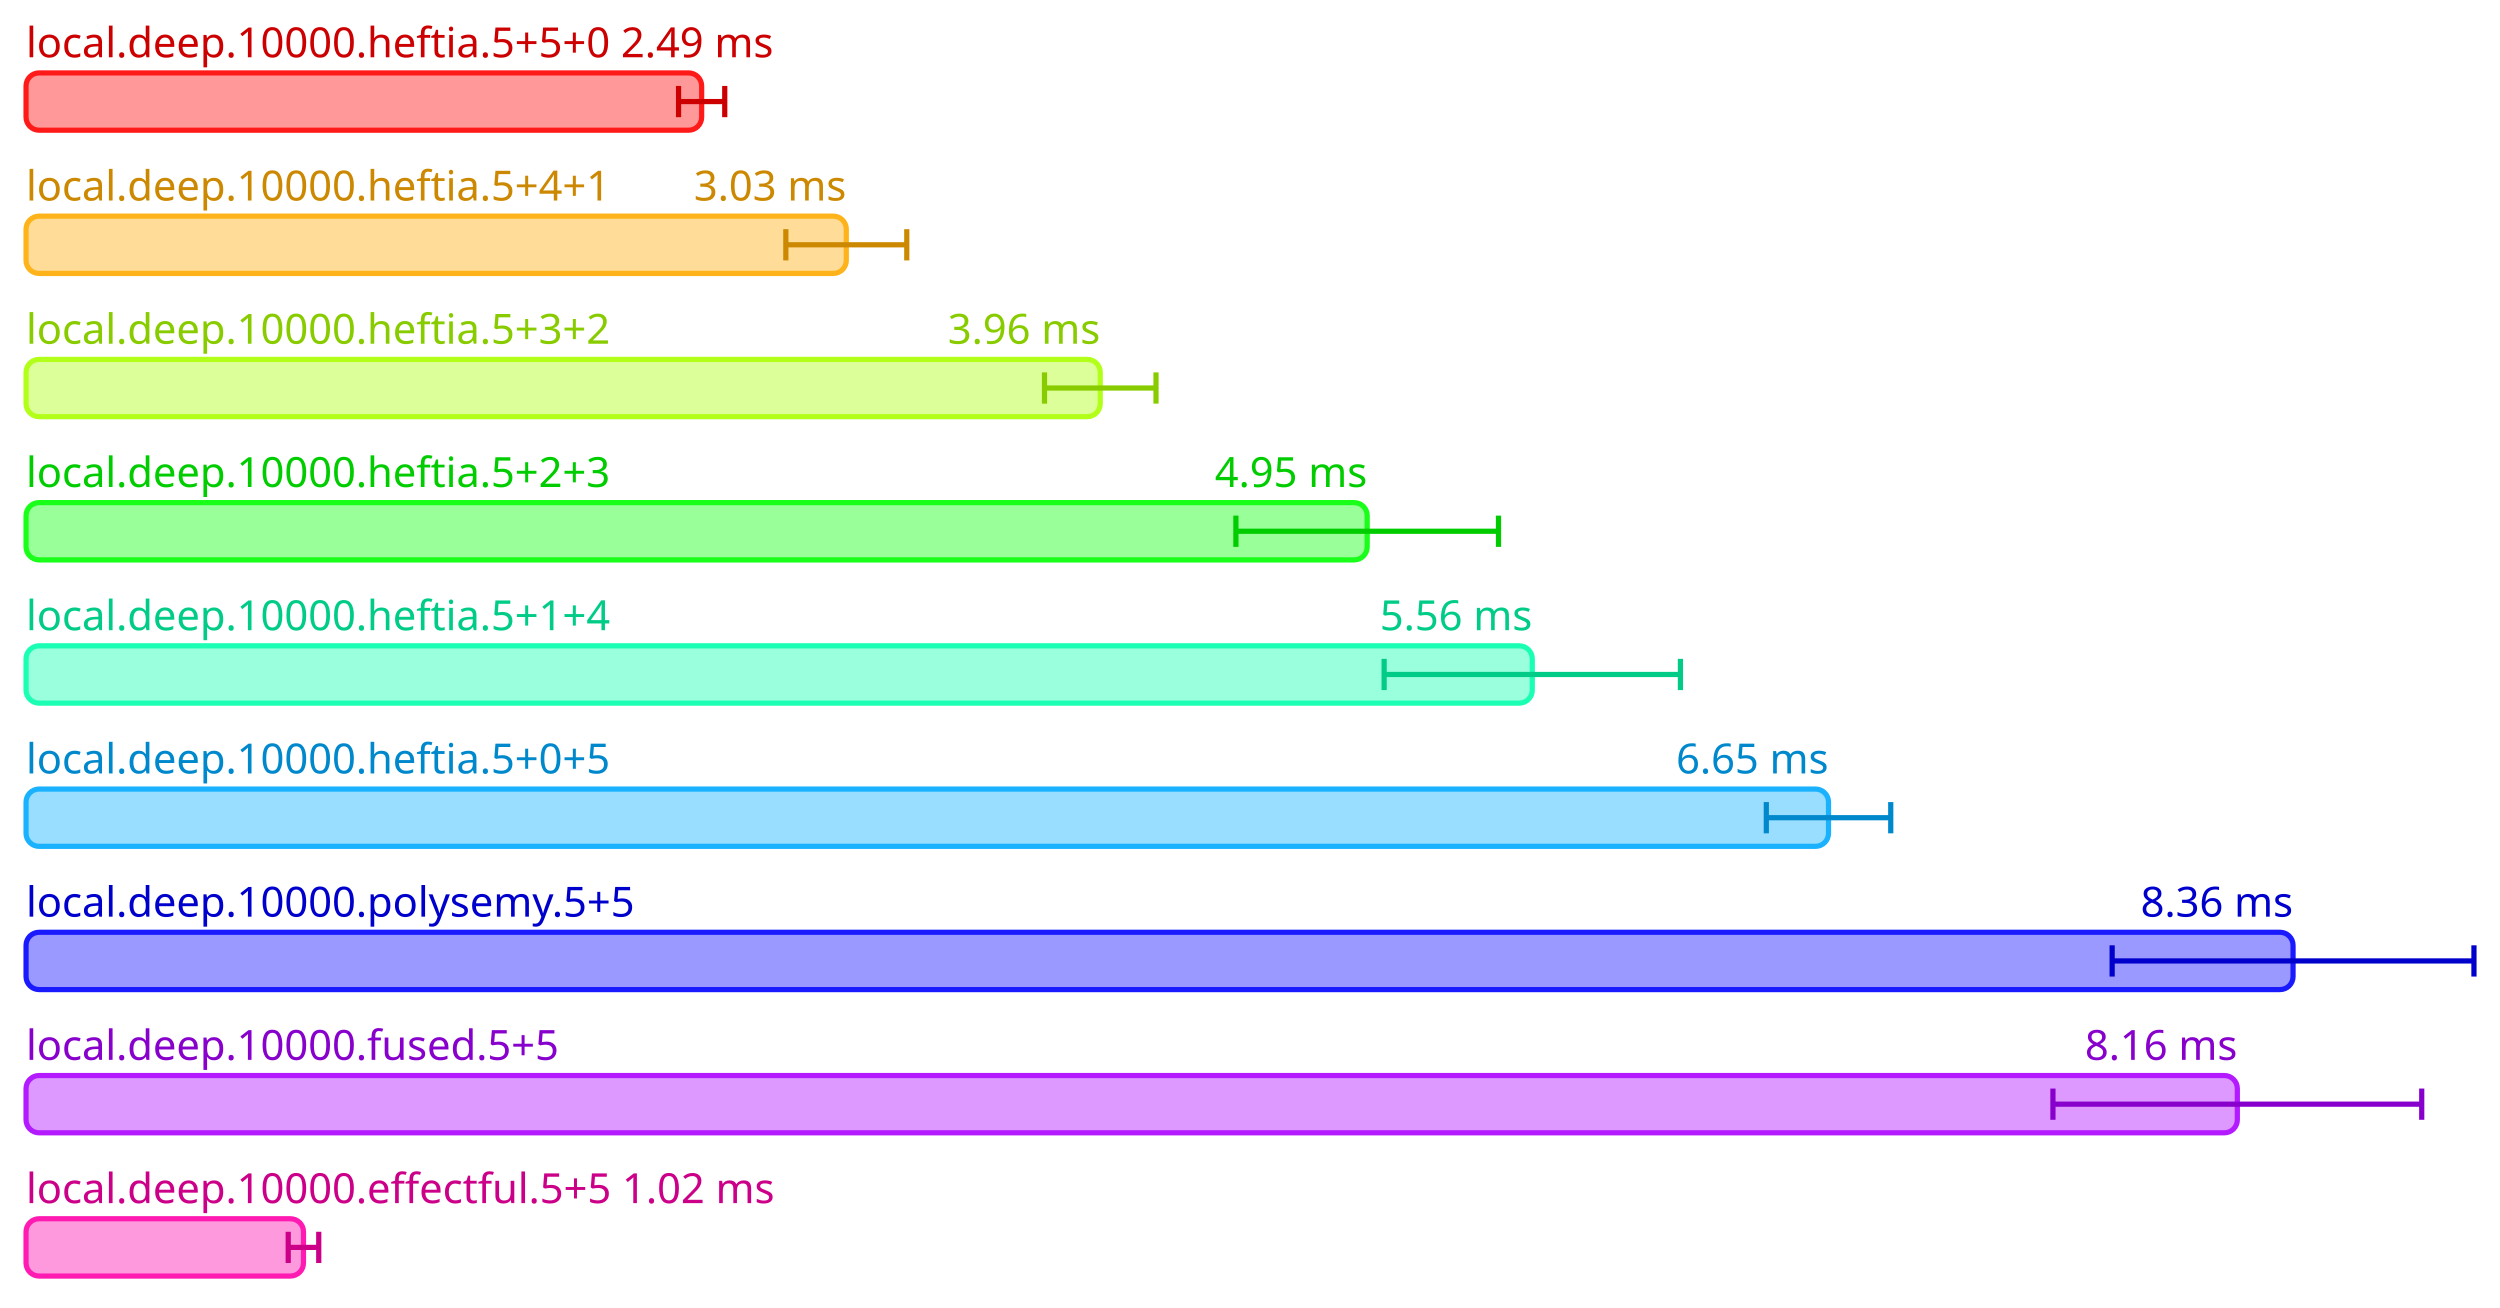
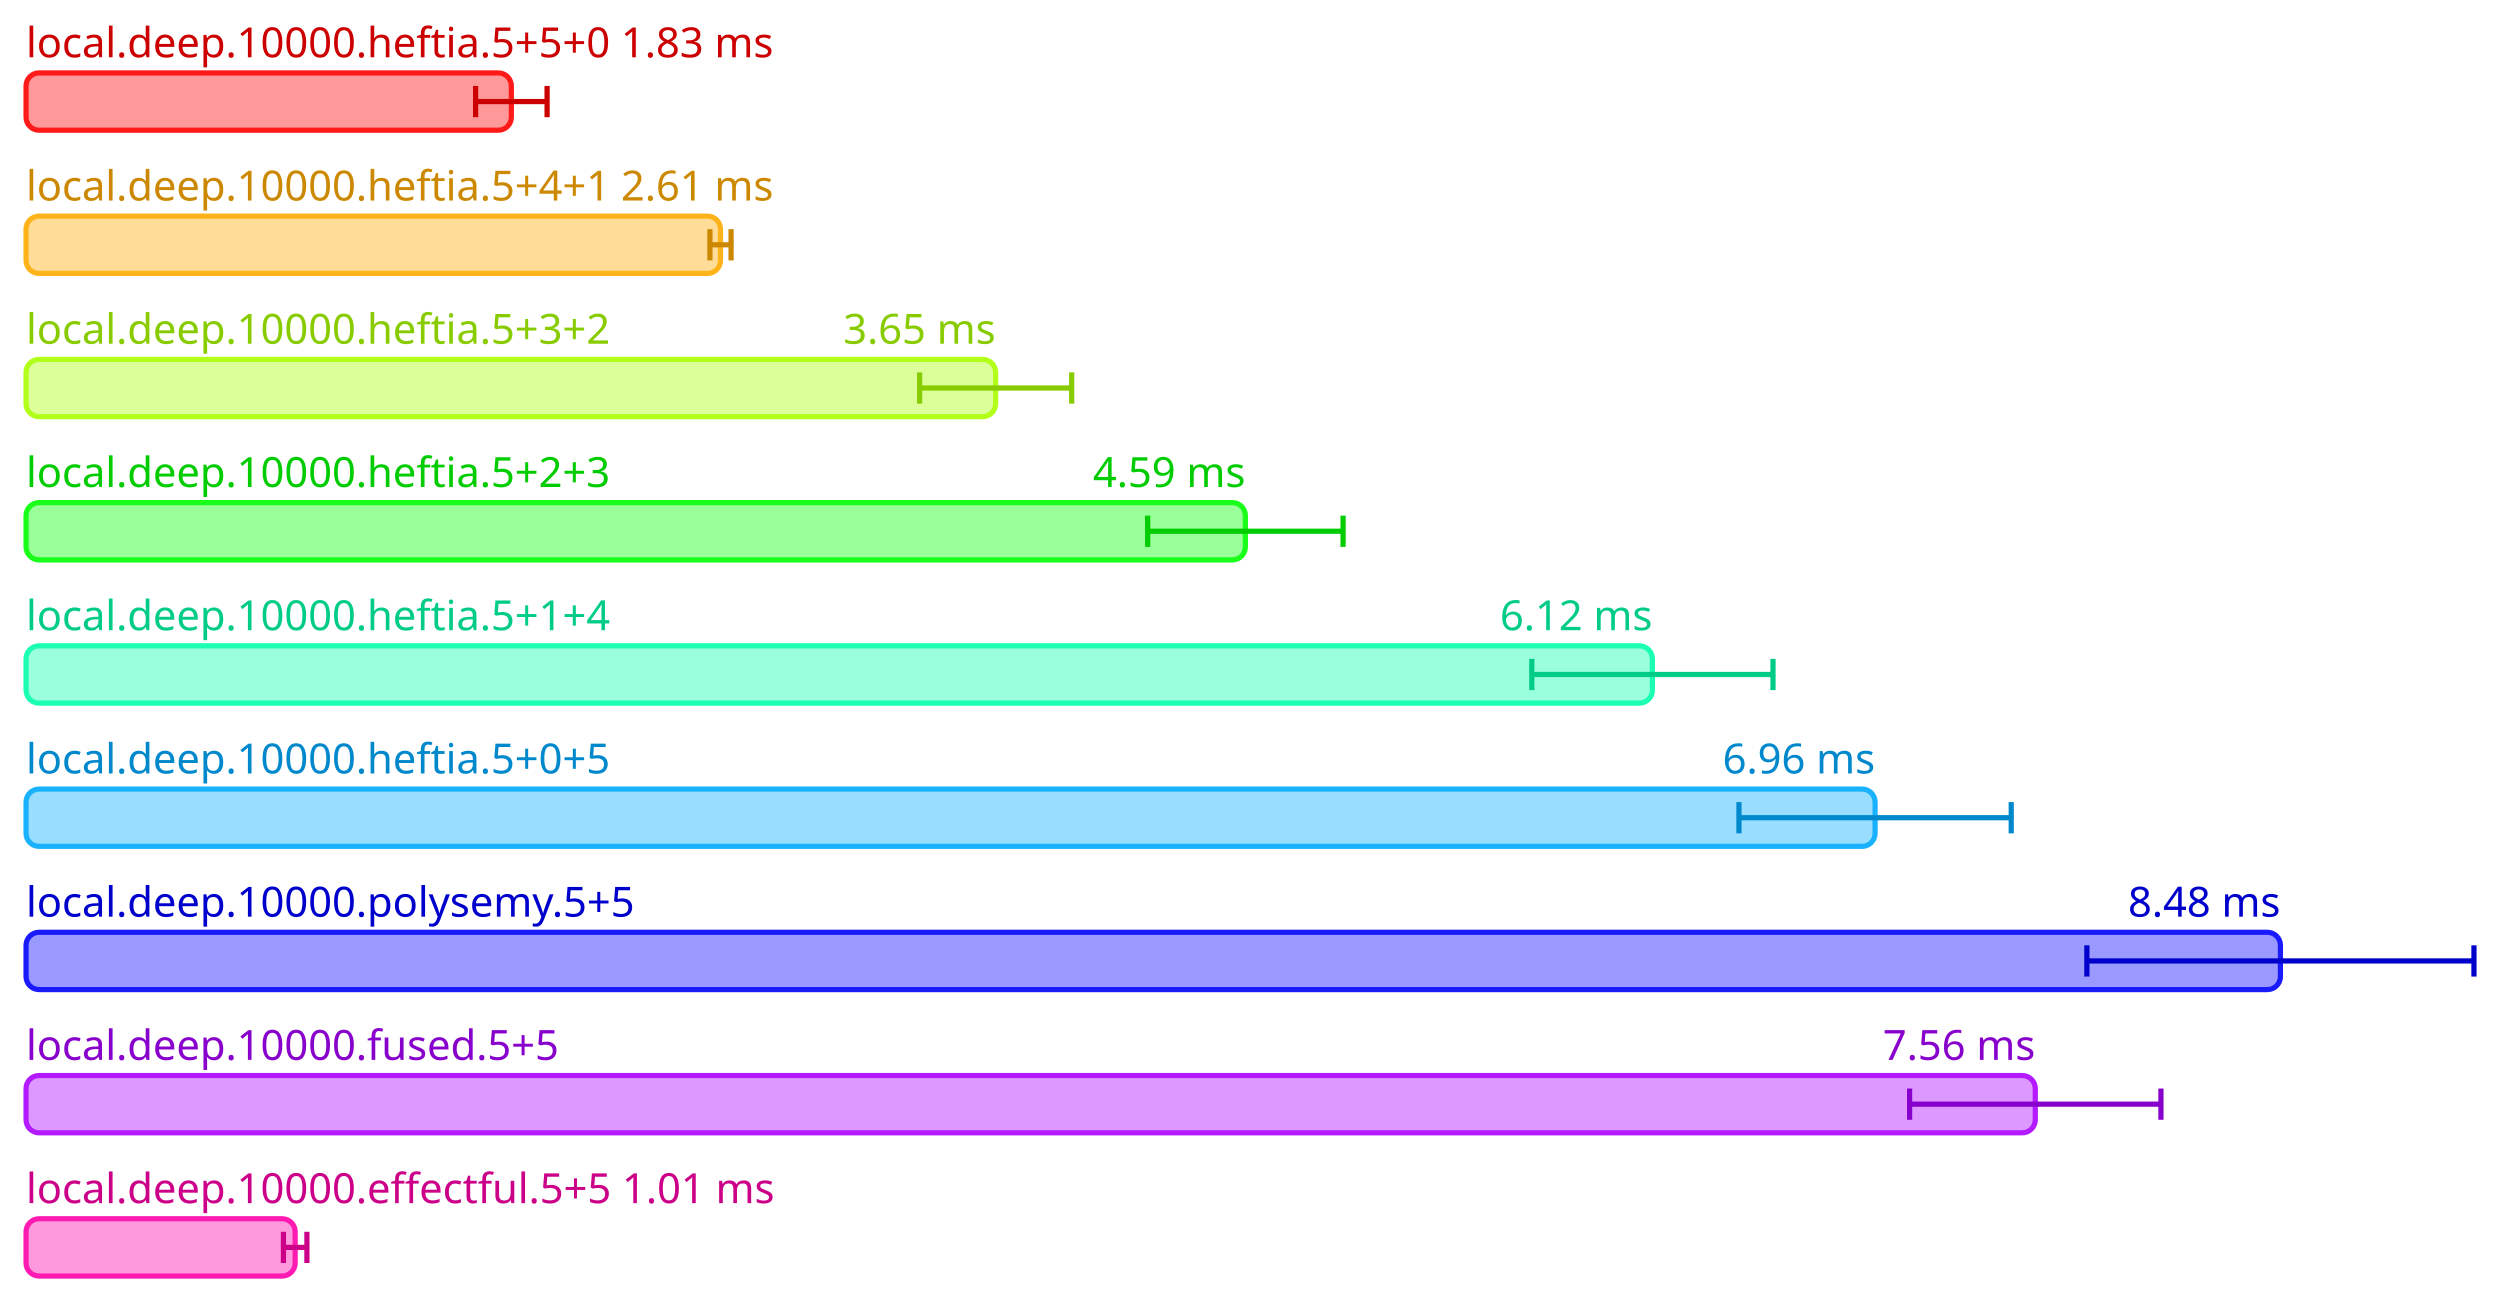
<svg xmlns="http://www.w3.org/2000/svg" height="502" width="960.0" font-size="16" font-family="sans-serif" stroke-width="2">
  <g transform="translate(10.0 0)">
-     <text fill="hsl(0, 100%, 40%)" y="22">local.deep.10000.heftia.5+5+0 2.49 ms</text>
+     <text fill="hsl(0, 100%, 40%)" y="22">local.deep.10000.heftia.5+5+0 1.83 ms</text>
    <g>
-       <rect y="28" rx="5" height="22" width="259.434" fill="hsl(0, 100%, 80%)" stroke="hsl(0, 100%, 55%)" />
+       <rect y="28" rx="5" height="22" width="186.357" fill="hsl(0, 100%, 80%)" stroke="hsl(0, 100%, 55%)" />
      <g stroke="hsl(0, 100%, 40%)">
-         <line x1="250.565" x2="268.302" y1="39" y2="39" />
-         <line x1="250.565" x2="250.565" y1="33" y2="45" />
-         <line x1="268.302" x2="268.302" y1="33" y2="45" />
+         <line x1="172.633" x2="200.081" y1="39" y2="39" />
+         <line x1="172.633" x2="172.633" y1="33" y2="45" />
+         <line x1="200.081" x2="200.081" y1="33" y2="45" />
      </g>
    </g>
-     <g fill="hsl(40, 100%, 40%)">
-       <text y="77">local.deep.10000.heftia.5+4+1</text>
-       <text y="77" x="314.98" text-anchor="end">3.03 ms</text>
-     </g>
+     <text fill="hsl(40, 100%, 40%)" y="77">local.deep.10000.heftia.5+4+1 2.61 ms</text>
    <g>
-       <rect y="83" rx="5" height="22" width="314.98" fill="hsl(40, 100%, 80%)" stroke="hsl(40, 100%, 55%)" />
+       <rect y="83" rx="5" height="22" width="266.673" fill="hsl(40, 100%, 80%)" stroke="hsl(40, 100%, 55%)" />
      <g stroke="hsl(40, 100%, 40%)">
-         <line x1="291.759" x2="338.201" y1="94" y2="94" />
-         <line x1="291.759" x2="291.759" y1="88" y2="100" />
-         <line x1="338.201" x2="338.201" y1="88" y2="100" />
+         <line x1="262.609" x2="270.737" y1="94" y2="94" />
+         <line x1="262.609" x2="262.609" y1="88" y2="100" />
+         <line x1="270.737" x2="270.737" y1="88" y2="100" />
      </g>
    </g>
    <g fill="hsl(80, 100%, 40%)">
      <text y="132">local.deep.10000.heftia.5+3+2</text>
-       <text y="132" x="412.495" text-anchor="end">3.96 ms</text>
+       <text y="132" x="372.331" text-anchor="end">3.65 ms</text>
    </g>
    <g>
-       <rect y="138" rx="5" height="22" width="412.495" fill="hsl(80, 100%, 80%)" stroke="hsl(80, 100%, 55%)" />
+       <rect y="138" rx="5" height="22" width="372.331" fill="hsl(80, 100%, 80%)" stroke="hsl(80, 100%, 55%)" />
      <g stroke="hsl(80, 100%, 40%)">
-         <line x1="391.085" x2="433.905" y1="149" y2="149" />
-         <line x1="391.085" x2="391.085" y1="143" y2="155" />
-         <line x1="433.905" x2="433.905" y1="143" y2="155" />
+         <line x1="343.139" x2="401.522" y1="149" y2="149" />
+         <line x1="343.139" x2="343.139" y1="143" y2="155" />
+         <line x1="401.522" x2="401.522" y1="143" y2="155" />
      </g>
    </g>
    <g fill="hsl(120, 100%, 40%)">
      <text y="187">local.deep.10000.heftia.5+2+3</text>
-       <text y="187" x="515.004" text-anchor="end">4.95 ms</text>
+       <text y="187" x="468.226" text-anchor="end">4.59 ms</text>
    </g>
    <g>
-       <rect y="193" rx="5" height="22" width="515.004" fill="hsl(120, 100%, 80%)" stroke="hsl(120, 100%, 55%)" />
+       <rect y="193" rx="5" height="22" width="468.226" fill="hsl(120, 100%, 80%)" stroke="hsl(120, 100%, 55%)" />
      <g stroke="hsl(120, 100%, 40%)">
-         <line x1="464.585" x2="565.423" y1="204" y2="204" />
-         <line x1="464.585" x2="464.585" y1="198" y2="210" />
-         <line x1="565.423" x2="565.423" y1="198" y2="210" />
+         <line x1="430.708" x2="505.743" y1="204" y2="204" />
+         <line x1="430.708" x2="430.708" y1="198" y2="210" />
+         <line x1="505.743" x2="505.743" y1="198" y2="210" />
      </g>
    </g>
    <g fill="hsl(160, 100%, 40%)">
      <text y="242">local.deep.10000.heftia.5+1+4</text>
-       <text y="242" x="578.394" text-anchor="end">5.56 ms</text>
+       <text y="242" x="624.522" text-anchor="end">6.12 ms</text>
    </g>
    <g>
-       <rect y="248" rx="5" height="22" width="578.394" fill="hsl(160, 100%, 80%)" stroke="hsl(160, 100%, 55%)" />
+       <rect y="248" rx="5" height="22" width="624.522" fill="hsl(160, 100%, 80%)" stroke="hsl(160, 100%, 55%)" />
      <g stroke="hsl(160, 100%, 40%)">
-         <line x1="521.507" x2="635.281" y1="259" y2="259" />
-         <line x1="521.507" x2="521.507" y1="253" y2="265" />
-         <line x1="635.281" x2="635.281" y1="253" y2="265" />
+         <line x1="578.216" x2="670.829" y1="259" y2="259" />
+         <line x1="578.216" x2="578.216" y1="253" y2="265" />
+         <line x1="670.829" x2="670.829" y1="253" y2="265" />
      </g>
    </g>
    <g fill="hsl(200, 100%, 40%)">
      <text y="297">local.deep.10000.heftia.5+0+5</text>
-       <text y="297" x="692.153" text-anchor="end">6.65 ms</text>
+       <text y="297" x="710.033" text-anchor="end">6.96 ms</text>
    </g>
    <g>
-       <rect y="303" rx="5" height="22" width="692.153" fill="hsl(200, 100%, 80%)" stroke="hsl(200, 100%, 55%)" />
+       <rect y="303" rx="5" height="22" width="710.033" fill="hsl(200, 100%, 80%)" stroke="hsl(200, 100%, 55%)" />
      <g stroke="hsl(200, 100%, 40%)">
-         <line x1="668.261" x2="716.045" y1="314" y2="314" />
-         <line x1="668.261" x2="668.261" y1="308" y2="320" />
-         <line x1="716.045" x2="716.045" y1="308" y2="320" />
+         <line x1="657.755" x2="762.312" y1="314" y2="314" />
+         <line x1="657.755" x2="657.755" y1="308" y2="320" />
+         <line x1="762.312" x2="762.312" y1="308" y2="320" />
      </g>
    </g>
    <g fill="hsl(240, 100%, 40%)">
      <text y="352">local.deep.10000.polysemy.5+5</text>
-       <text y="352" x="870.532" text-anchor="end">8.36 ms</text>
+       <text y="352" x="865.68" text-anchor="end">8.48 ms</text>
    </g>
    <g>
-       <rect y="358" rx="5" height="22" width="870.532" fill="hsl(240, 100%, 80%)" stroke="hsl(240, 100%, 55%)" />
+       <rect y="358" rx="5" height="22" width="865.68" fill="hsl(240, 100%, 80%)" stroke="hsl(240, 100%, 55%)" />
      <g stroke="hsl(240, 100%, 40%)">
-         <line x1="801.064" x2="940.0" y1="369" y2="369" />
-         <line x1="801.064" x2="801.064" y1="363" y2="375" />
+         <line x1="791.36" x2="940.0" y1="369" y2="369" />
+         <line x1="791.36" x2="791.36" y1="363" y2="375" />
        <line x1="940.0" x2="940.0" y1="363" y2="375" />
      </g>
    </g>
    <g fill="hsl(280, 100%, 40%)">
      <text y="407">local.deep.10000.fused.5+5</text>
-       <text y="407" x="849.137" text-anchor="end">8.16 ms</text>
+       <text y="407" x="771.546" text-anchor="end">7.56 ms</text>
    </g>
    <g>
-       <rect y="413" rx="5" height="22" width="849.137" fill="hsl(280, 100%, 80%)" stroke="hsl(280, 100%, 55%)" />
+       <rect y="413" rx="5" height="22" width="771.546" fill="hsl(280, 100%, 80%)" stroke="hsl(280, 100%, 55%)" />
      <g stroke="hsl(280, 100%, 40%)">
-         <line x1="778.33" x2="919.944" y1="424" y2="424" />
-         <line x1="778.33" x2="778.33" y1="418" y2="430" />
-         <line x1="919.944" x2="919.944" y1="418" y2="430" />
+         <line x1="723.288" x2="819.804" y1="424" y2="424" />
+         <line x1="723.288" x2="723.288" y1="418" y2="430" />
+         <line x1="819.804" x2="819.804" y1="418" y2="430" />
      </g>
    </g>
-     <text fill="hsl(320, 100%, 40%)" y="462">local.deep.10000.effectful.5+5 1.02 ms</text>
+     <text fill="hsl(320, 100%, 40%)" y="462">local.deep.10000.effectful.5+5 1.01 ms</text>
    <g>
-       <rect y="468" rx="5" height="22" width="106.538" fill="hsl(320, 100%, 80%)" stroke="hsl(320, 100%, 55%)" />
+       <rect y="468" rx="5" height="22" width="103.343" fill="hsl(320, 100%, 80%)" stroke="hsl(320, 100%, 55%)" />
      <g stroke="hsl(320, 100%, 40%)">
-         <line x1="100.678" x2="112.398" y1="479" y2="479" />
-         <line x1="100.678" x2="100.678" y1="473" y2="485" />
-         <line x1="112.398" x2="112.398" y1="473" y2="485" />
+         <line x1="98.831" x2="107.854" y1="479" y2="479" />
+         <line x1="98.831" x2="98.831" y1="473" y2="485" />
+         <line x1="107.854" x2="107.854" y1="473" y2="485" />
      </g>
    </g>
  </g>
</svg>
